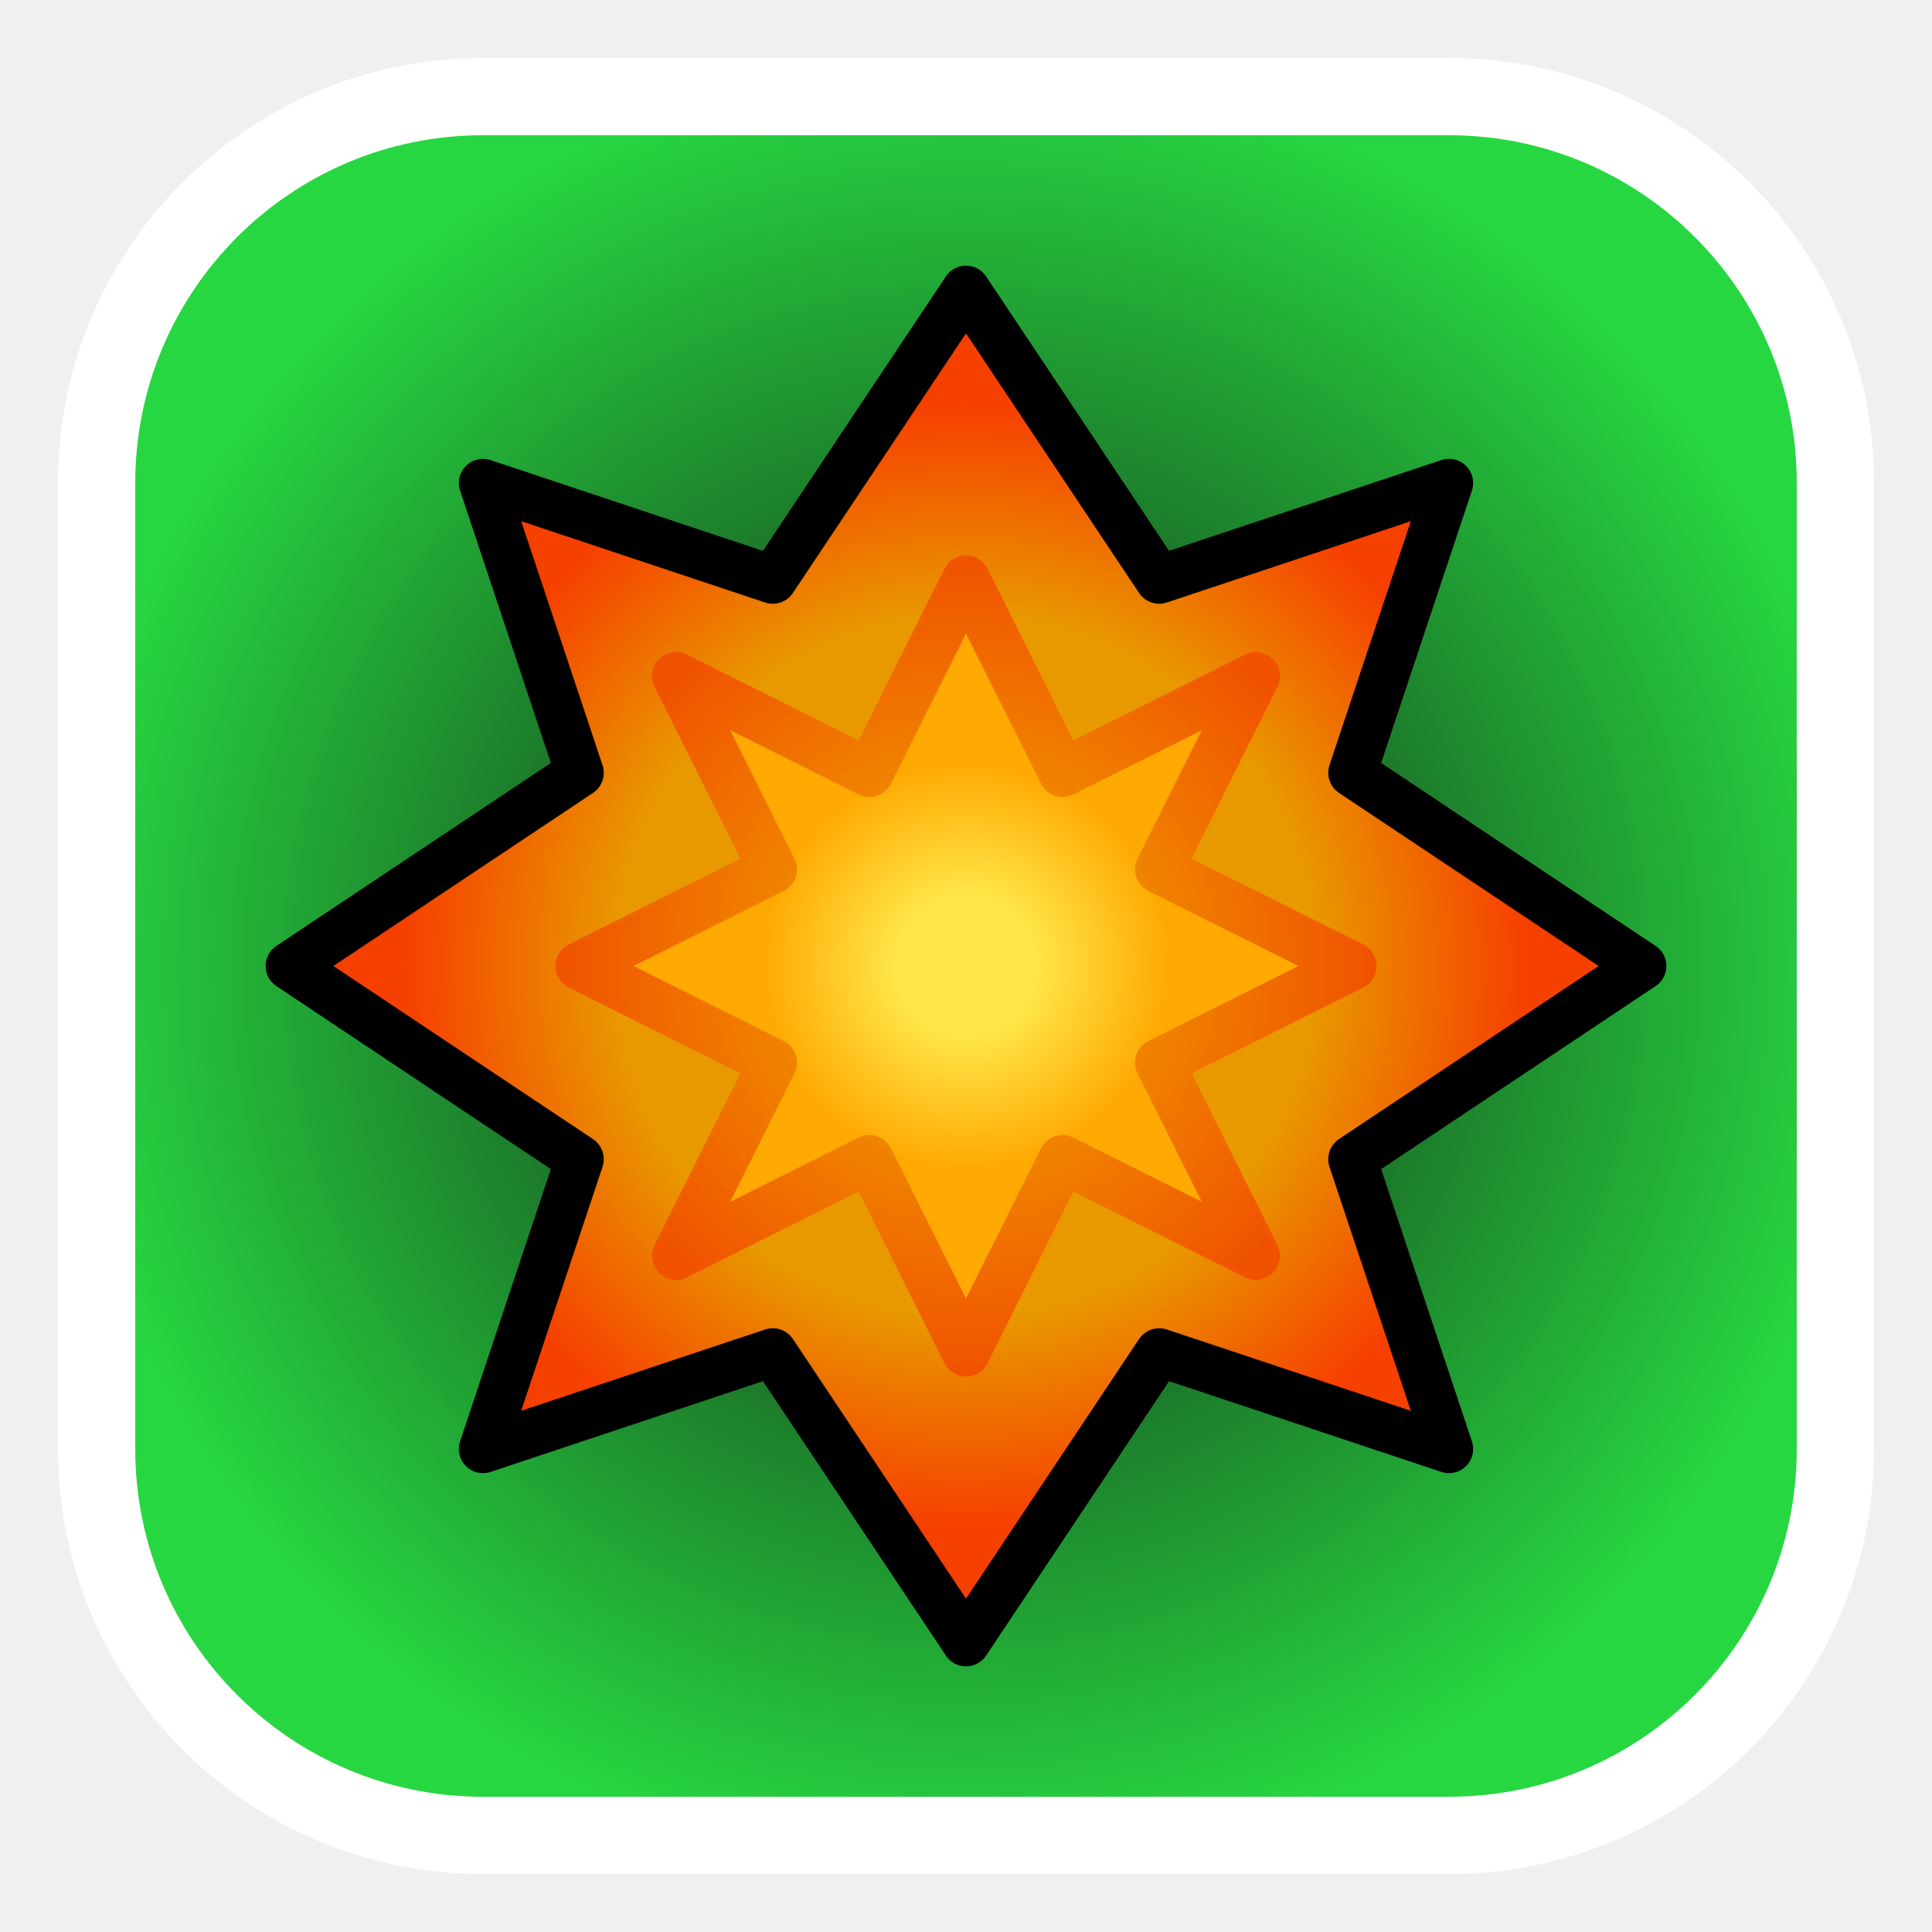
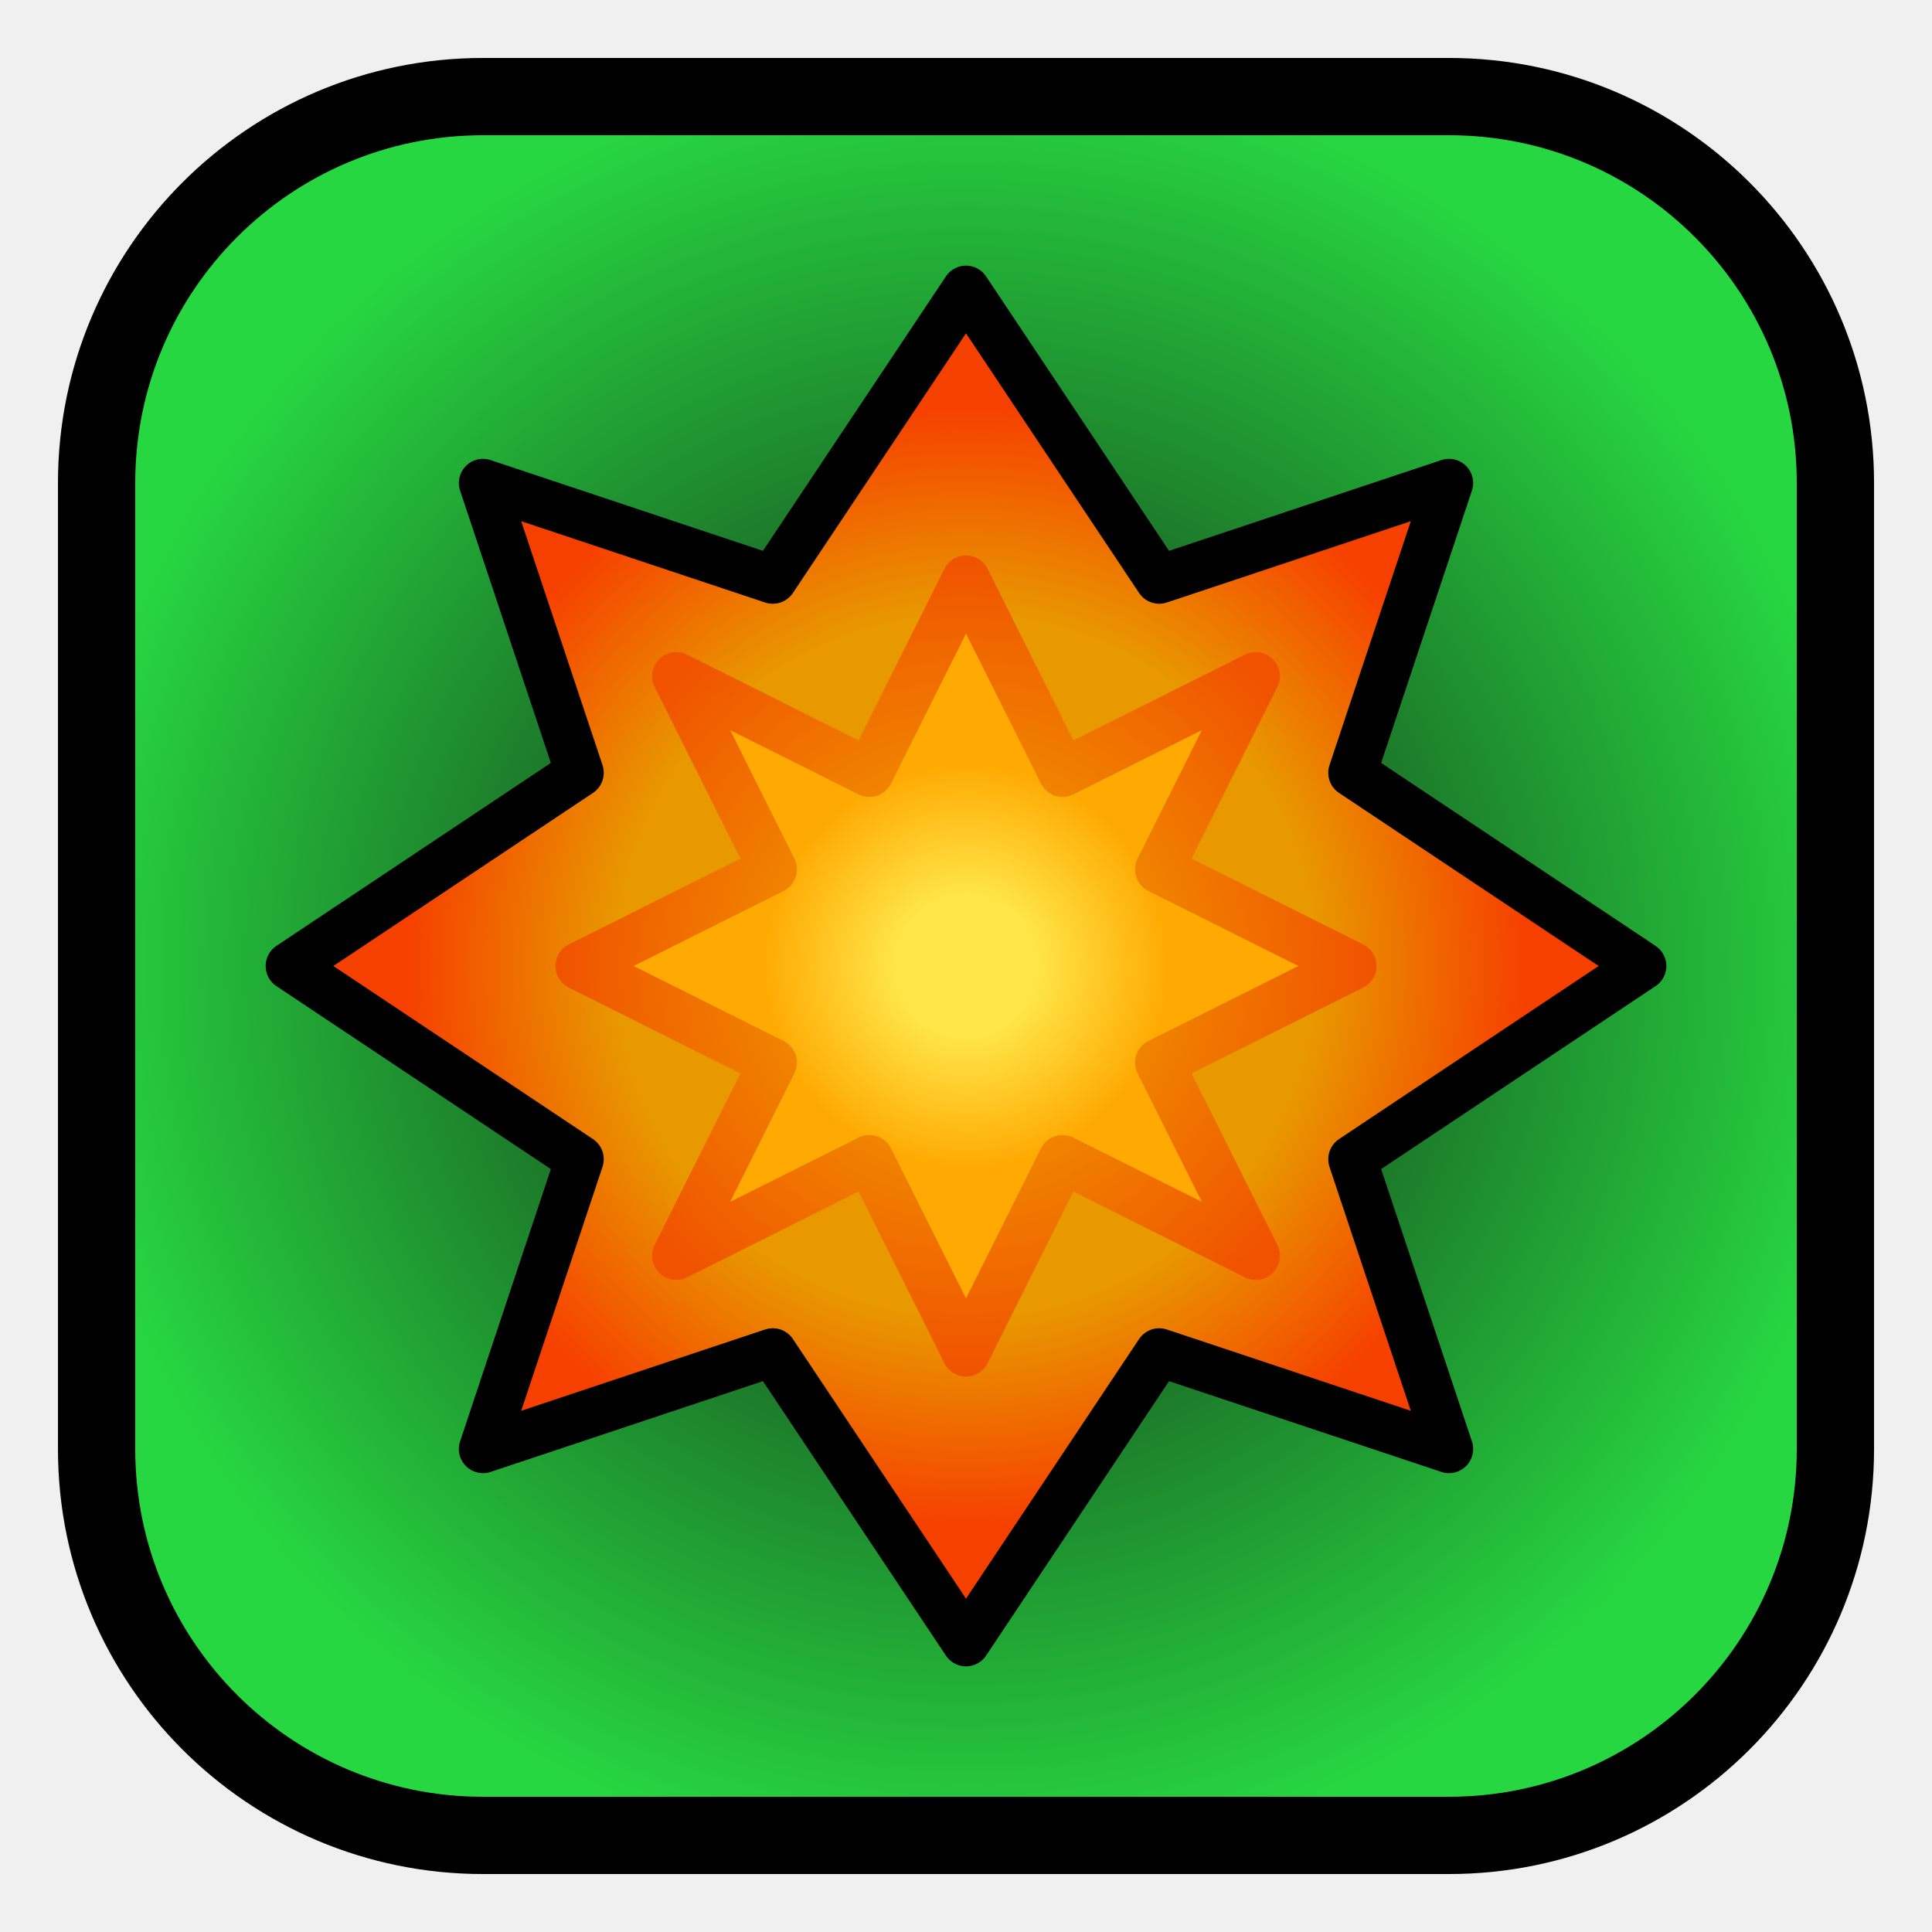
<svg xmlns="http://www.w3.org/2000/svg" xmlns:xlink="http://www.w3.org/1999/xlink" width="100mm" height="100mm" viewBox="0 0 100 100" version="1.1" id="svg1">
  <defs id="defs1">
    <linearGradient id="linearGradient7">
      <stop style="stop-color:#1b6d27;stop-opacity:1;" offset="0.443" id="stop8" />
      <stop style="stop-color:#27d741;stop-opacity:1;" offset="1" id="stop9" />
    </linearGradient>
    <linearGradient id="linearGradient5">
      <stop style="stop-color:#f0b000;stop-opacity:1;" offset="0" id="stop6" />
      <stop style="stop-color:#f05200;stop-opacity:1;" offset="1" id="stop7" />
    </linearGradient>
    <linearGradient id="linearGradient3">
      <stop style="stop-color:#e89900;stop-opacity:1;" offset="0.497" id="stop4" />
      <stop style="stop-color:#f64000;stop-opacity:1;" offset="0.8" id="stop5" />
    </linearGradient>
    <linearGradient id="linearGradient2">
      <stop style="stop-color:#ffe547;stop-opacity:1;" offset="0.174" id="stop2" />
      <stop style="stop-color:#ffa902;stop-opacity:1;" offset="0.496" id="stop3" />
    </linearGradient>
    <radialGradient xlink:href="#linearGradient2" id="radialGradient3" cx="50" cy="50" fx="50" fy="50" r="21.25" gradientUnits="userSpaceOnUse" />
    <radialGradient xlink:href="#linearGradient3" id="radialGradient5" cx="50" cy="50" fx="50" fy="50" r="36.25" gradientUnits="userSpaceOnUse" />
    <radialGradient xlink:href="#linearGradient5" id="radialGradient7" cx="50" cy="50" fx="50" fy="50" r="21.25" gradientUnits="userSpaceOnUse" />
    <radialGradient xlink:href="#linearGradient7" id="radialGradient11" cx="50" cy="50" fx="50" fy="50" r="47" gradientUnits="userSpaceOnUse" />
  </defs>
  <g id="layer1">
-     <rect style="fill:url(#radialGradient11);stroke:#ffffff;stroke-width:4;stroke-linecap:round;stroke-linejoin:round;stroke-dasharray:none;stroke-opacity:1" id="rect1" width="90" height="90" x="5" y="5" ry="20" />
+     <rect style="fill:url(#radialGradient11);stroke:#000000;stroke-width:4;stroke-linecap:round;stroke-linejoin:round;stroke-dasharray:none;stroke-opacity:1" id="rect1" width="90" height="90" x="5" y="5" ry="20" />
    <path style="fill:url(#radialGradient5);fill-opacity:1;stroke:#000000;stroke-width:2.5;stroke-linecap:round;stroke-linejoin:round;stroke-dasharray:none" d="M 50,15 40,30 25,25 30,40 15,50 30,60 25,75 40,70 50,85 60,70 75,75 70,60 85,50 70,40 75,25 60,30 Z" id="path1" />
    <path style="fill:url(#radialGradient3);fill-opacity:1;stroke:url(#radialGradient7);stroke-width:2.5;stroke-linecap:round;stroke-linejoin:round;stroke-dasharray:none;stroke-opacity:1" d="m 50,30 -5,10 -10,-5 5,10 L 30,50 40,55 35,65 45,60 50,70 55,60 65,65 60,55 70,50 60,45 65,35 55,40 Z" id="path2" />
  </g>
</svg>
